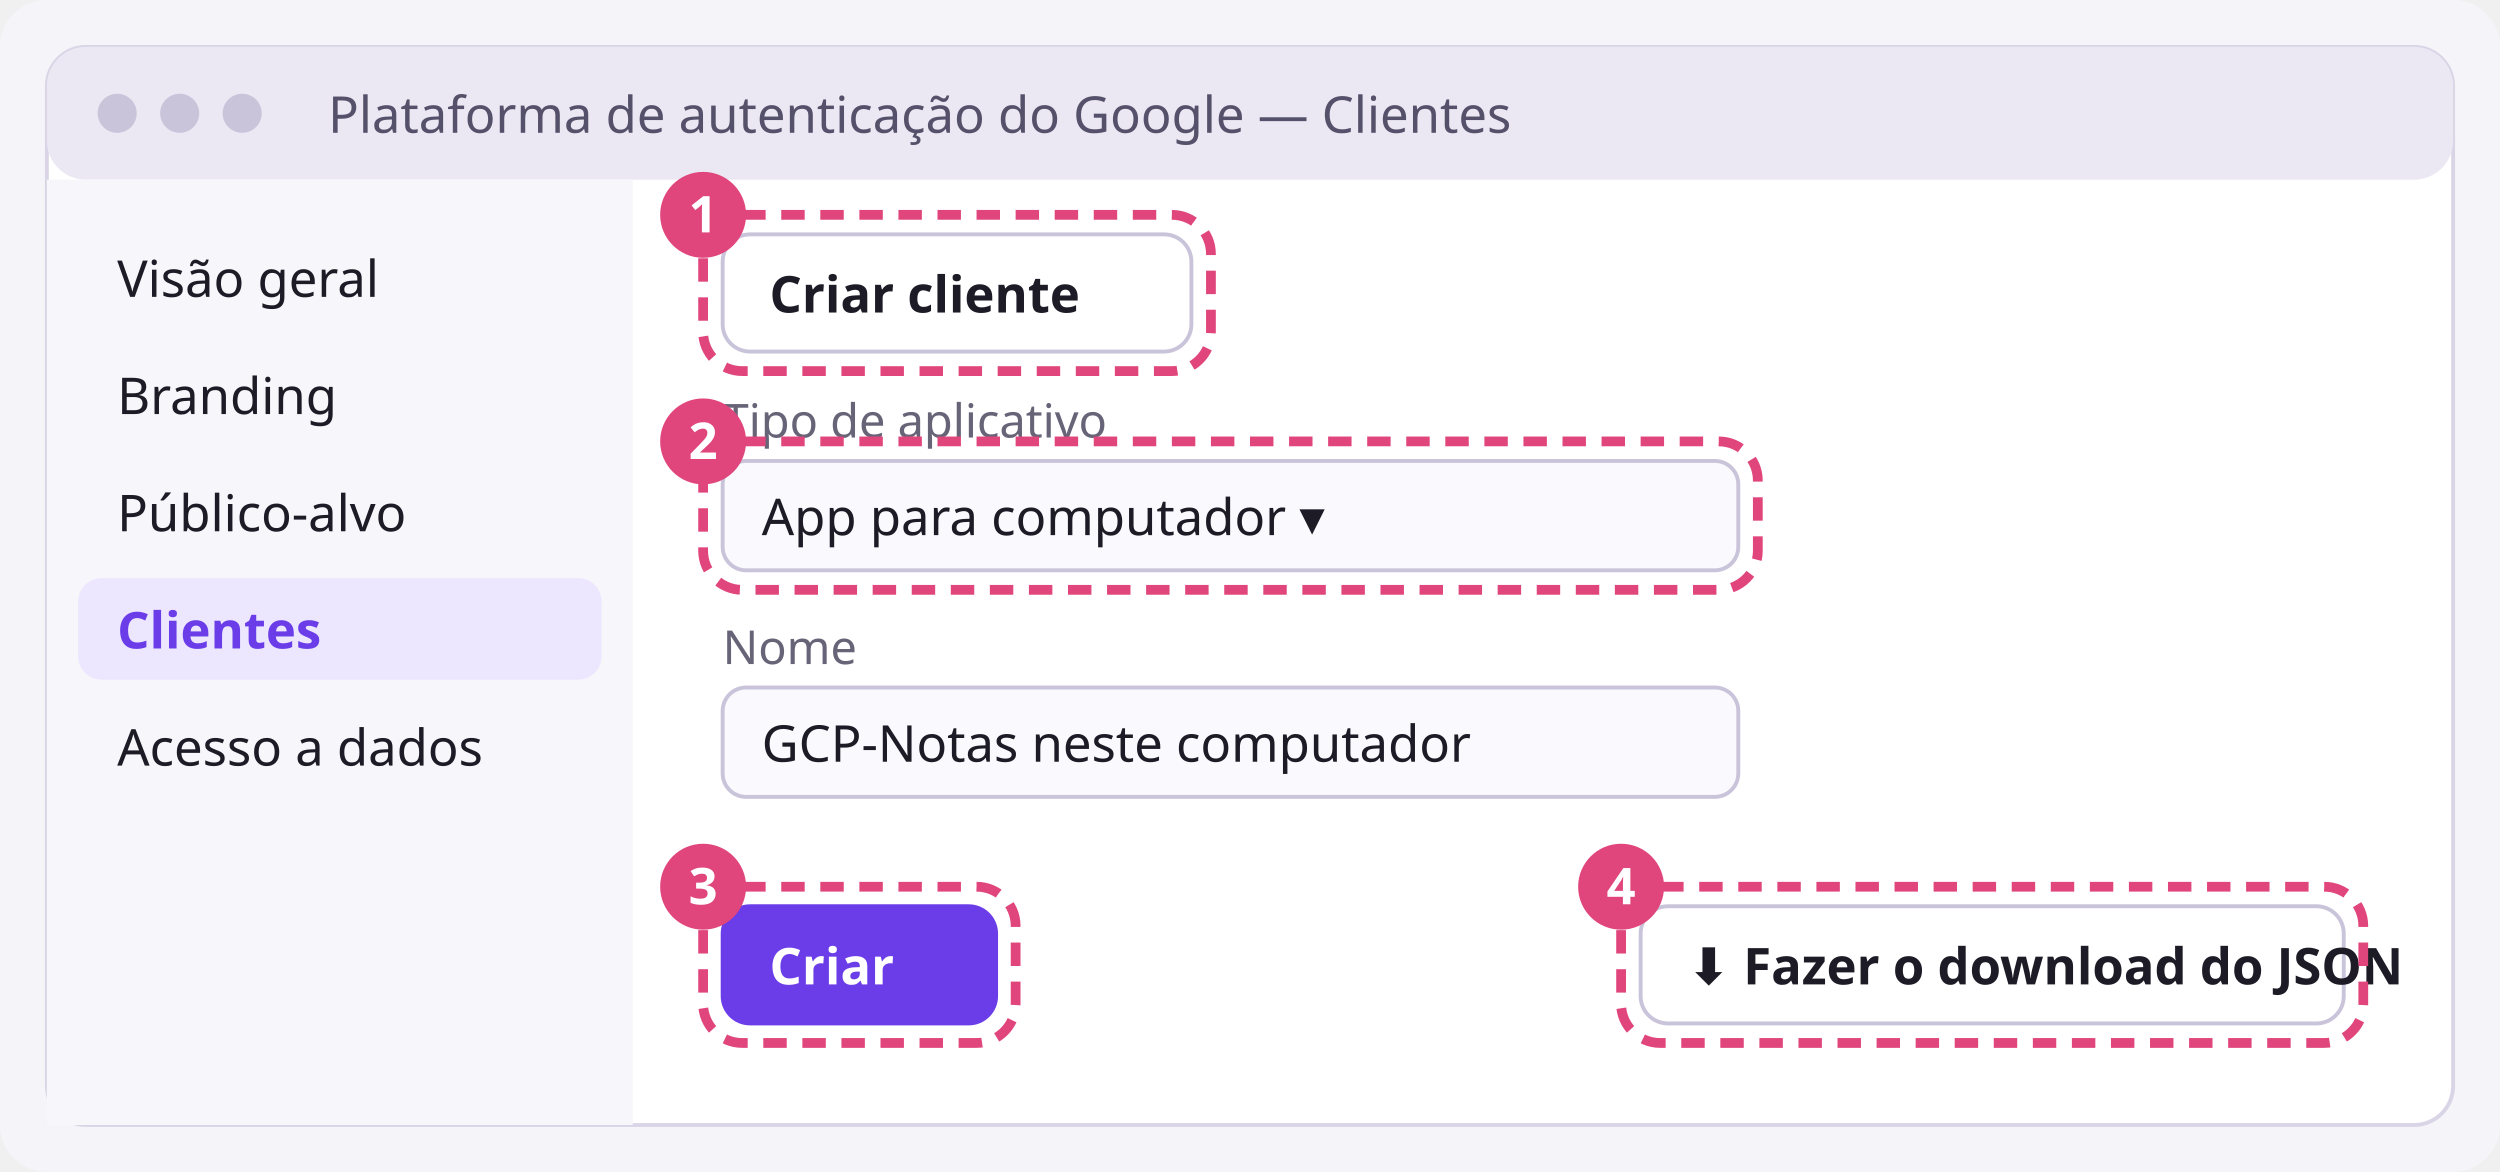
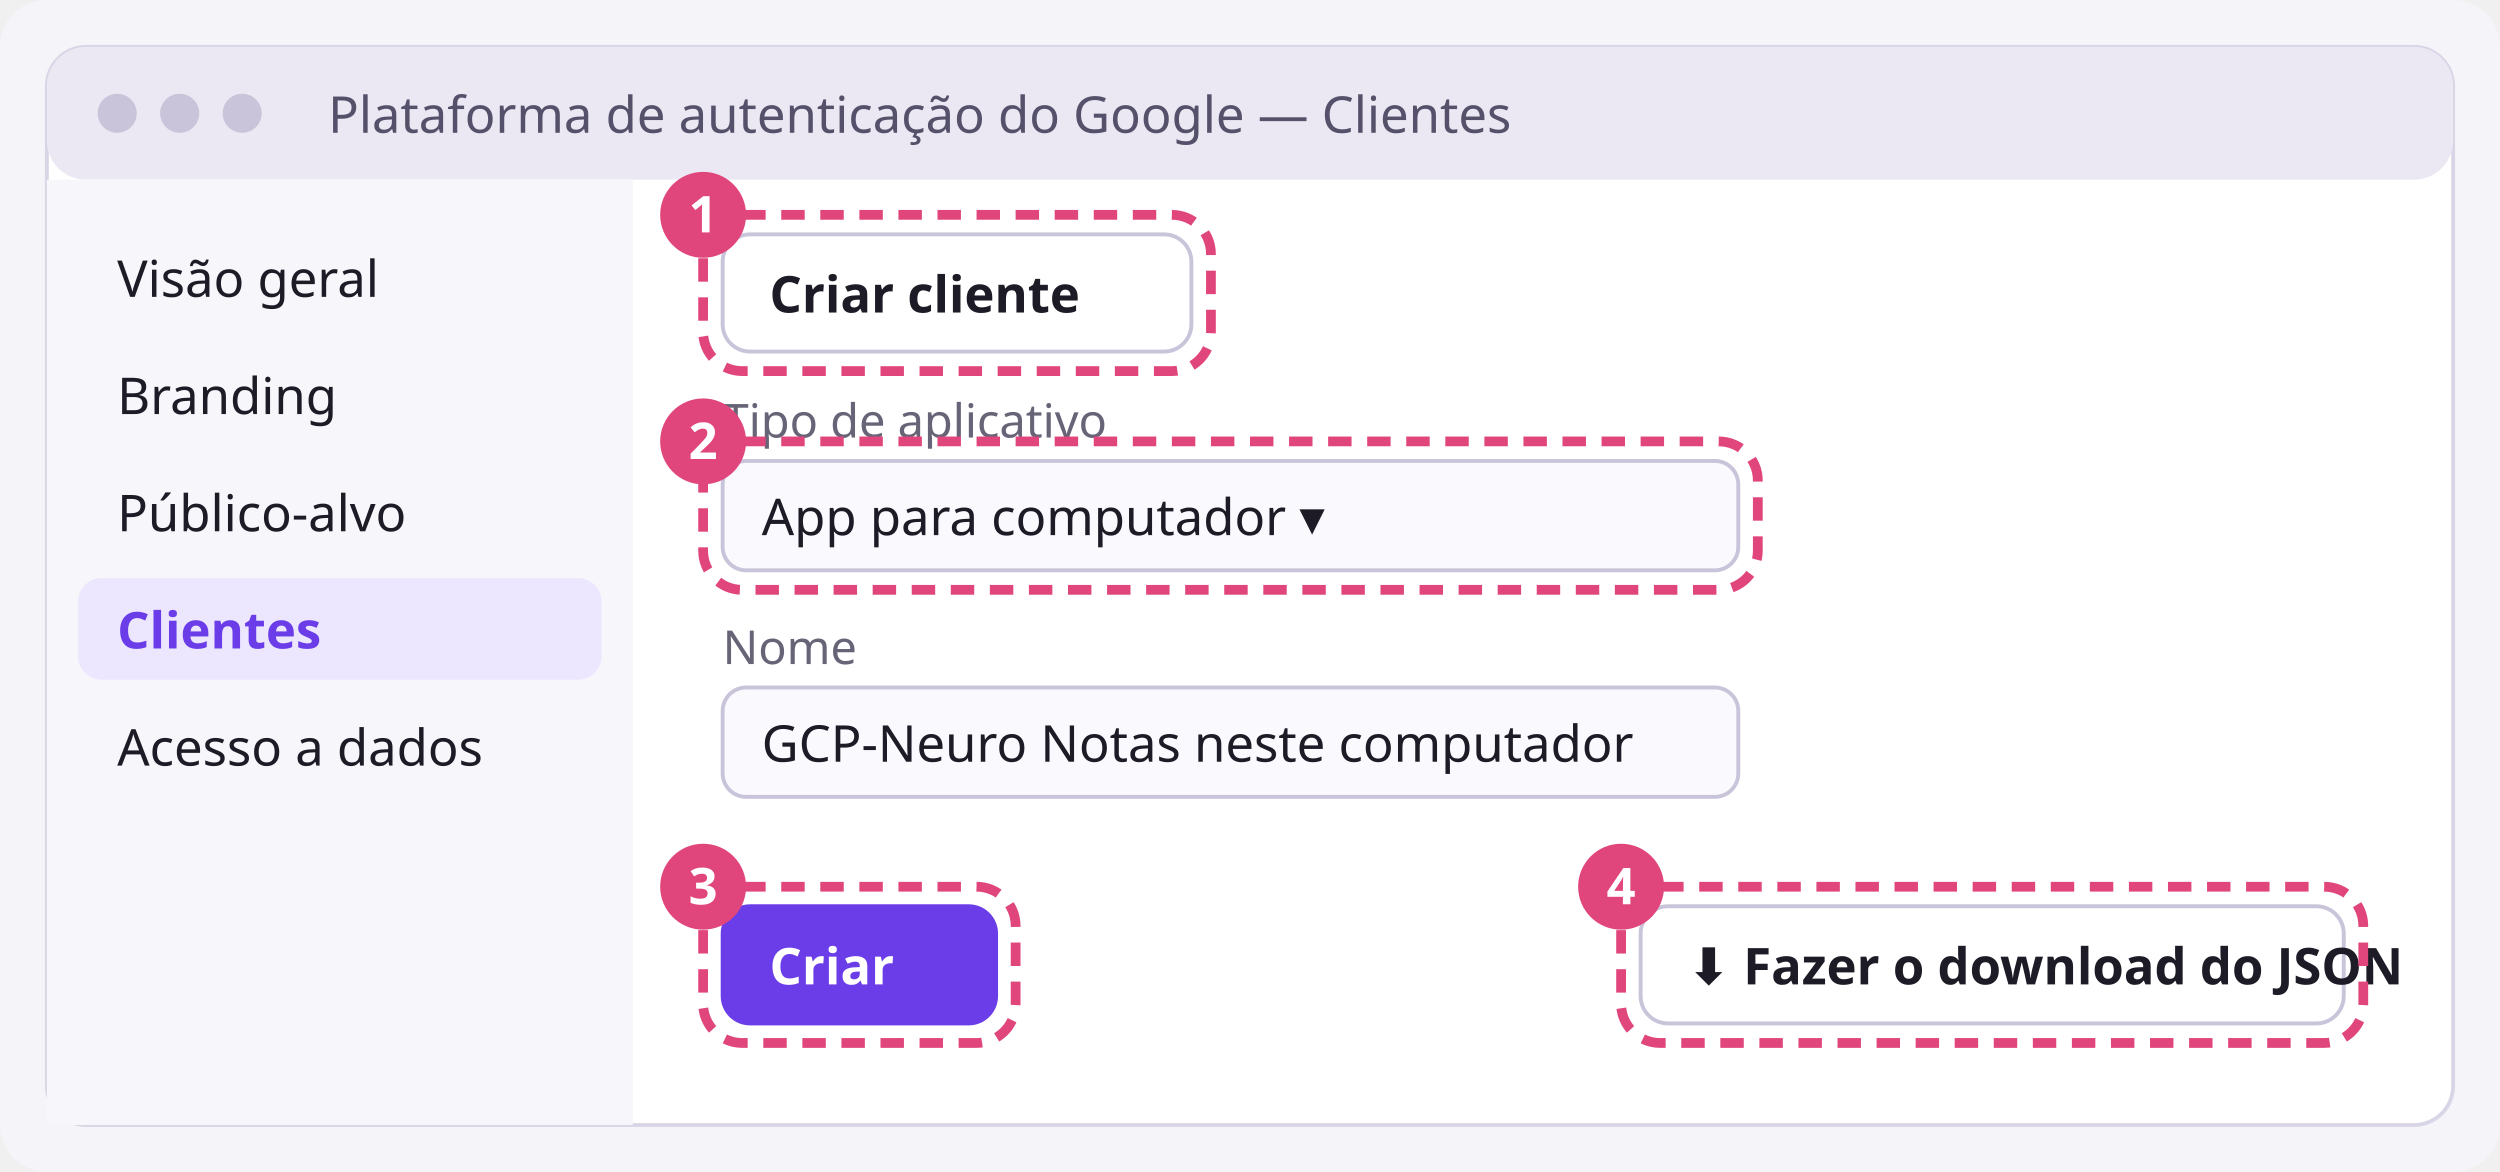
<svg xmlns="http://www.w3.org/2000/svg" viewBox="0 0 640 300" role="img" aria-label="Plataforma de autenticação do Google — Clientes" font-family="Segoe UI, system-ui, sans-serif" font-size="13">
  <rect width="640" height="300" rx="12" fill="#f5f4f9" />
  <rect x="12" y="12" width="616" height="276" rx="10" fill="#ffffff" stroke="#d9d5e6" />
  <rect x="12" y="12" width="616" height="34" rx="10" fill="#ebe8f3" />
  <circle cx="30" cy="29" r="5" fill="#c9c4da" />
  <circle cx="46" cy="29" r="5" fill="#c9c4da" />
  <circle cx="62" cy="29" r="5" fill="#c9c4da" />
  <text x="84" y="34" fill="#55516a">Plataforma de autenticação do Google — Clientes</text>
  <rect x="12" y="46" width="150" height="242" fill="#f7f6fb" />
  <text x="30" y="76" fill="#1d1b26" font-weight="400" font-size="13">Visão geral</text>
  <text x="30" y="106" fill="#1d1b26" font-weight="400" font-size="13">Branding</text>
  <text x="30" y="136" fill="#1d1b26" font-weight="400" font-size="13">Público-alvo</text>
  <rect x="20" y="148" width="134" height="26" rx="6" fill="#ece6ff" />
  <text x="30" y="166" fill="#6a3de8" font-weight="600" font-size="13">Clientes</text>
  <text x="30" y="196" fill="#1d1b26" font-weight="400" font-size="13">Acesso a dados</text>
  <rect x="185" y="60" width="120" height="30" rx="7" fill="#ffffff" stroke="#c9c4da" />
  <text x="197" y="80.0" fill="#1d1b26" font-weight="600" font-size="13">Criar cliente</text>
  <rect x="180" y="55" width="130" height="40" rx="10" fill="none" stroke="#e0457b" stroke-width="2.5" stroke-dasharray="6 4" />
  <circle cx="180" cy="55" r="11" fill="#e0457b" />
  <text x="180" y="59.5" fill="#ffffff" font-weight="700" text-anchor="middle">1</text>
  <text x="185" y="112" fill="#686478" font-weight="400" font-size="12">Tipo de aplicativo</text>
  <rect x="185" y="118" width="260" height="28" rx="6" fill="#faf9fd" stroke="#c9c4da" />
  <text x="195" y="137" fill="#1d1b26" font-weight="400" font-size="13">App para computador ▾</text>
  <rect x="180" y="113" width="270" height="38" rx="10" fill="none" stroke="#e0457b" stroke-width="2.5" stroke-dasharray="6 4" />
  <circle cx="180" cy="113" r="11" fill="#e0457b" />
  <text x="180" y="117.5" fill="#ffffff" font-weight="700" text-anchor="middle">2</text>
  <text x="185" y="170" fill="#686478" font-weight="400" font-size="12">Nome</text>
  <rect x="185" y="176" width="260" height="28" rx="6" fill="#faf9fd" stroke="#c9c4da" />
-   <text x="195" y="195" fill="#1d1b26" font-weight="400" font-size="13">GCP-Notas neste computador</text>
+   <text x="195" y="195" fill="#1d1b26" font-weight="400" font-size="13">GCP-Neuro Notas neste computador</text>
  <rect x="185" y="232" width="70" height="30" rx="7" fill="#6a3de8" stroke="#6a3de8" />
  <text x="197" y="252.0" fill="#ffffff" font-weight="600" font-size="13">Criar</text>
  <rect x="180" y="227" width="80" height="40" rx="10" fill="none" stroke="#e0457b" stroke-width="2.5" stroke-dasharray="6 4" />
  <circle cx="180" cy="227" r="11" fill="#e0457b" />
  <text x="180" y="231.5" fill="#ffffff" font-weight="700" text-anchor="middle">3</text>
  <rect x="420" y="232" width="180" height="30" rx="7" fill="#ffffff" stroke="#c9c4da" />
  <text x="432" y="252.0" fill="#1d1b26" font-weight="600" font-size="13">⬇ Fazer o download do JSON</text>
  <rect x="415" y="227" width="190" height="40" rx="10" fill="none" stroke="#e0457b" stroke-width="2.5" stroke-dasharray="6 4" />
  <circle cx="415" cy="227" r="11" fill="#e0457b" />
  <text x="415" y="231.5" fill="#ffffff" font-weight="700" text-anchor="middle">4</text>
</svg>
